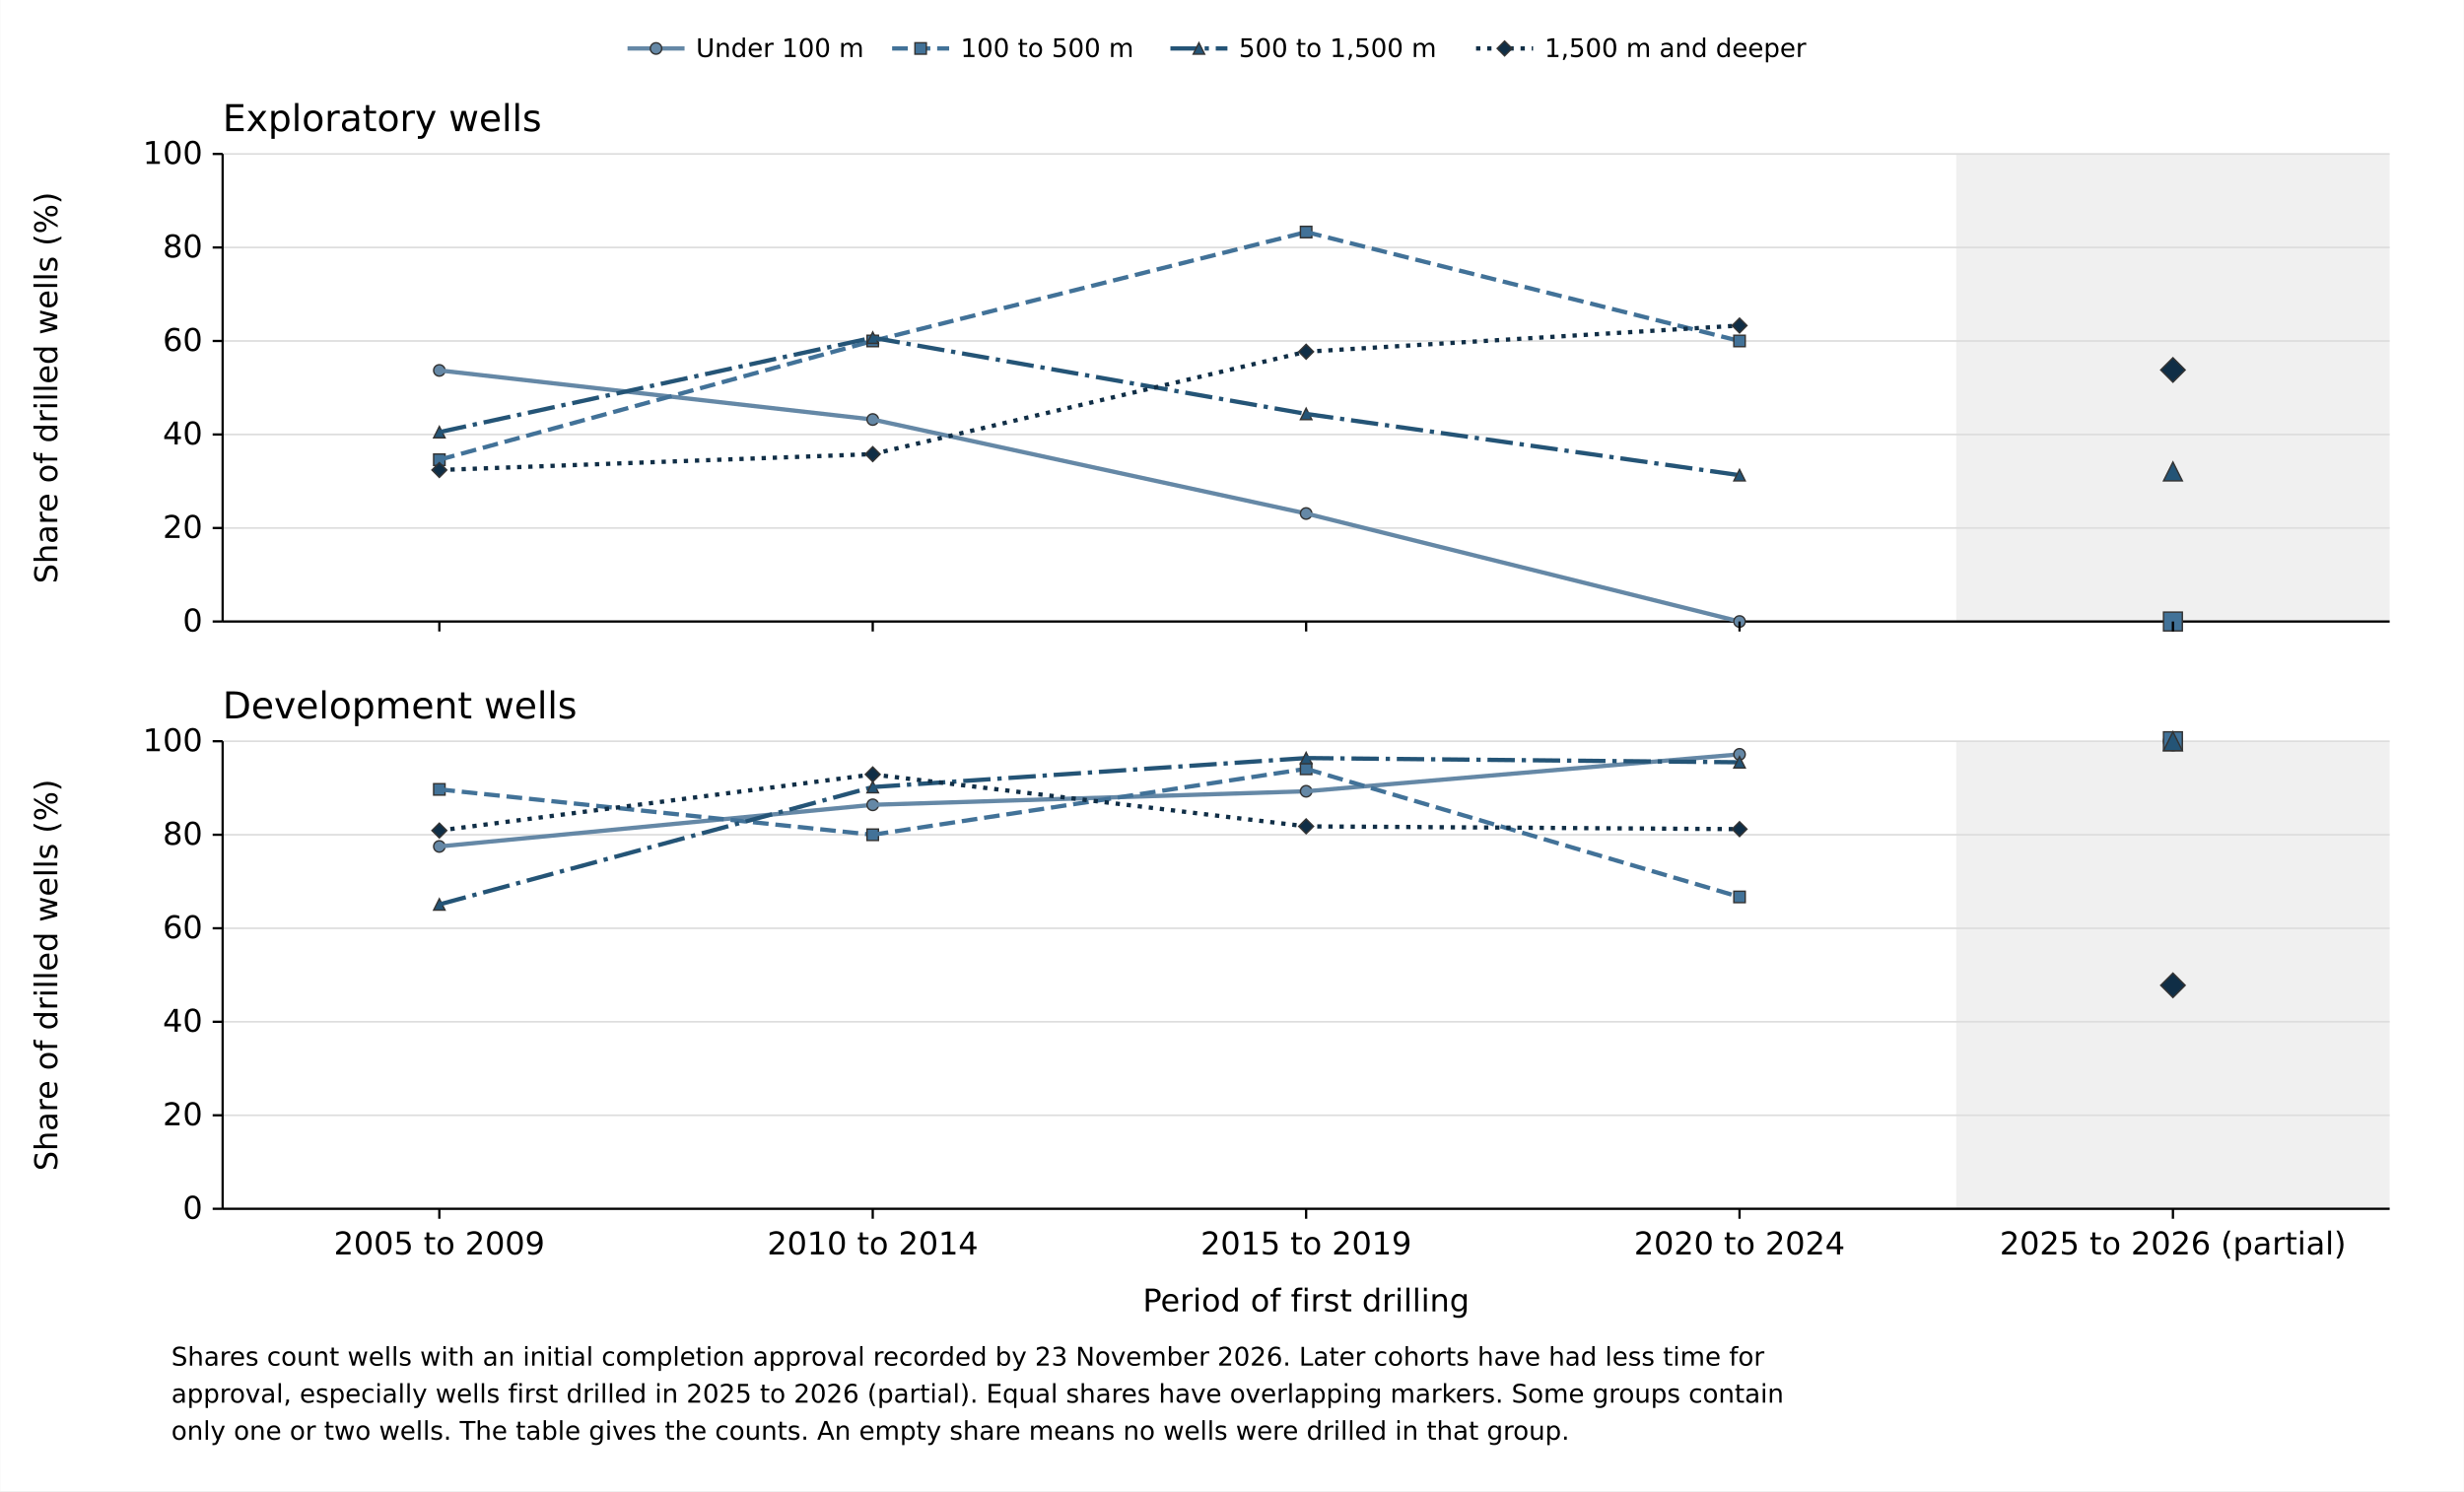
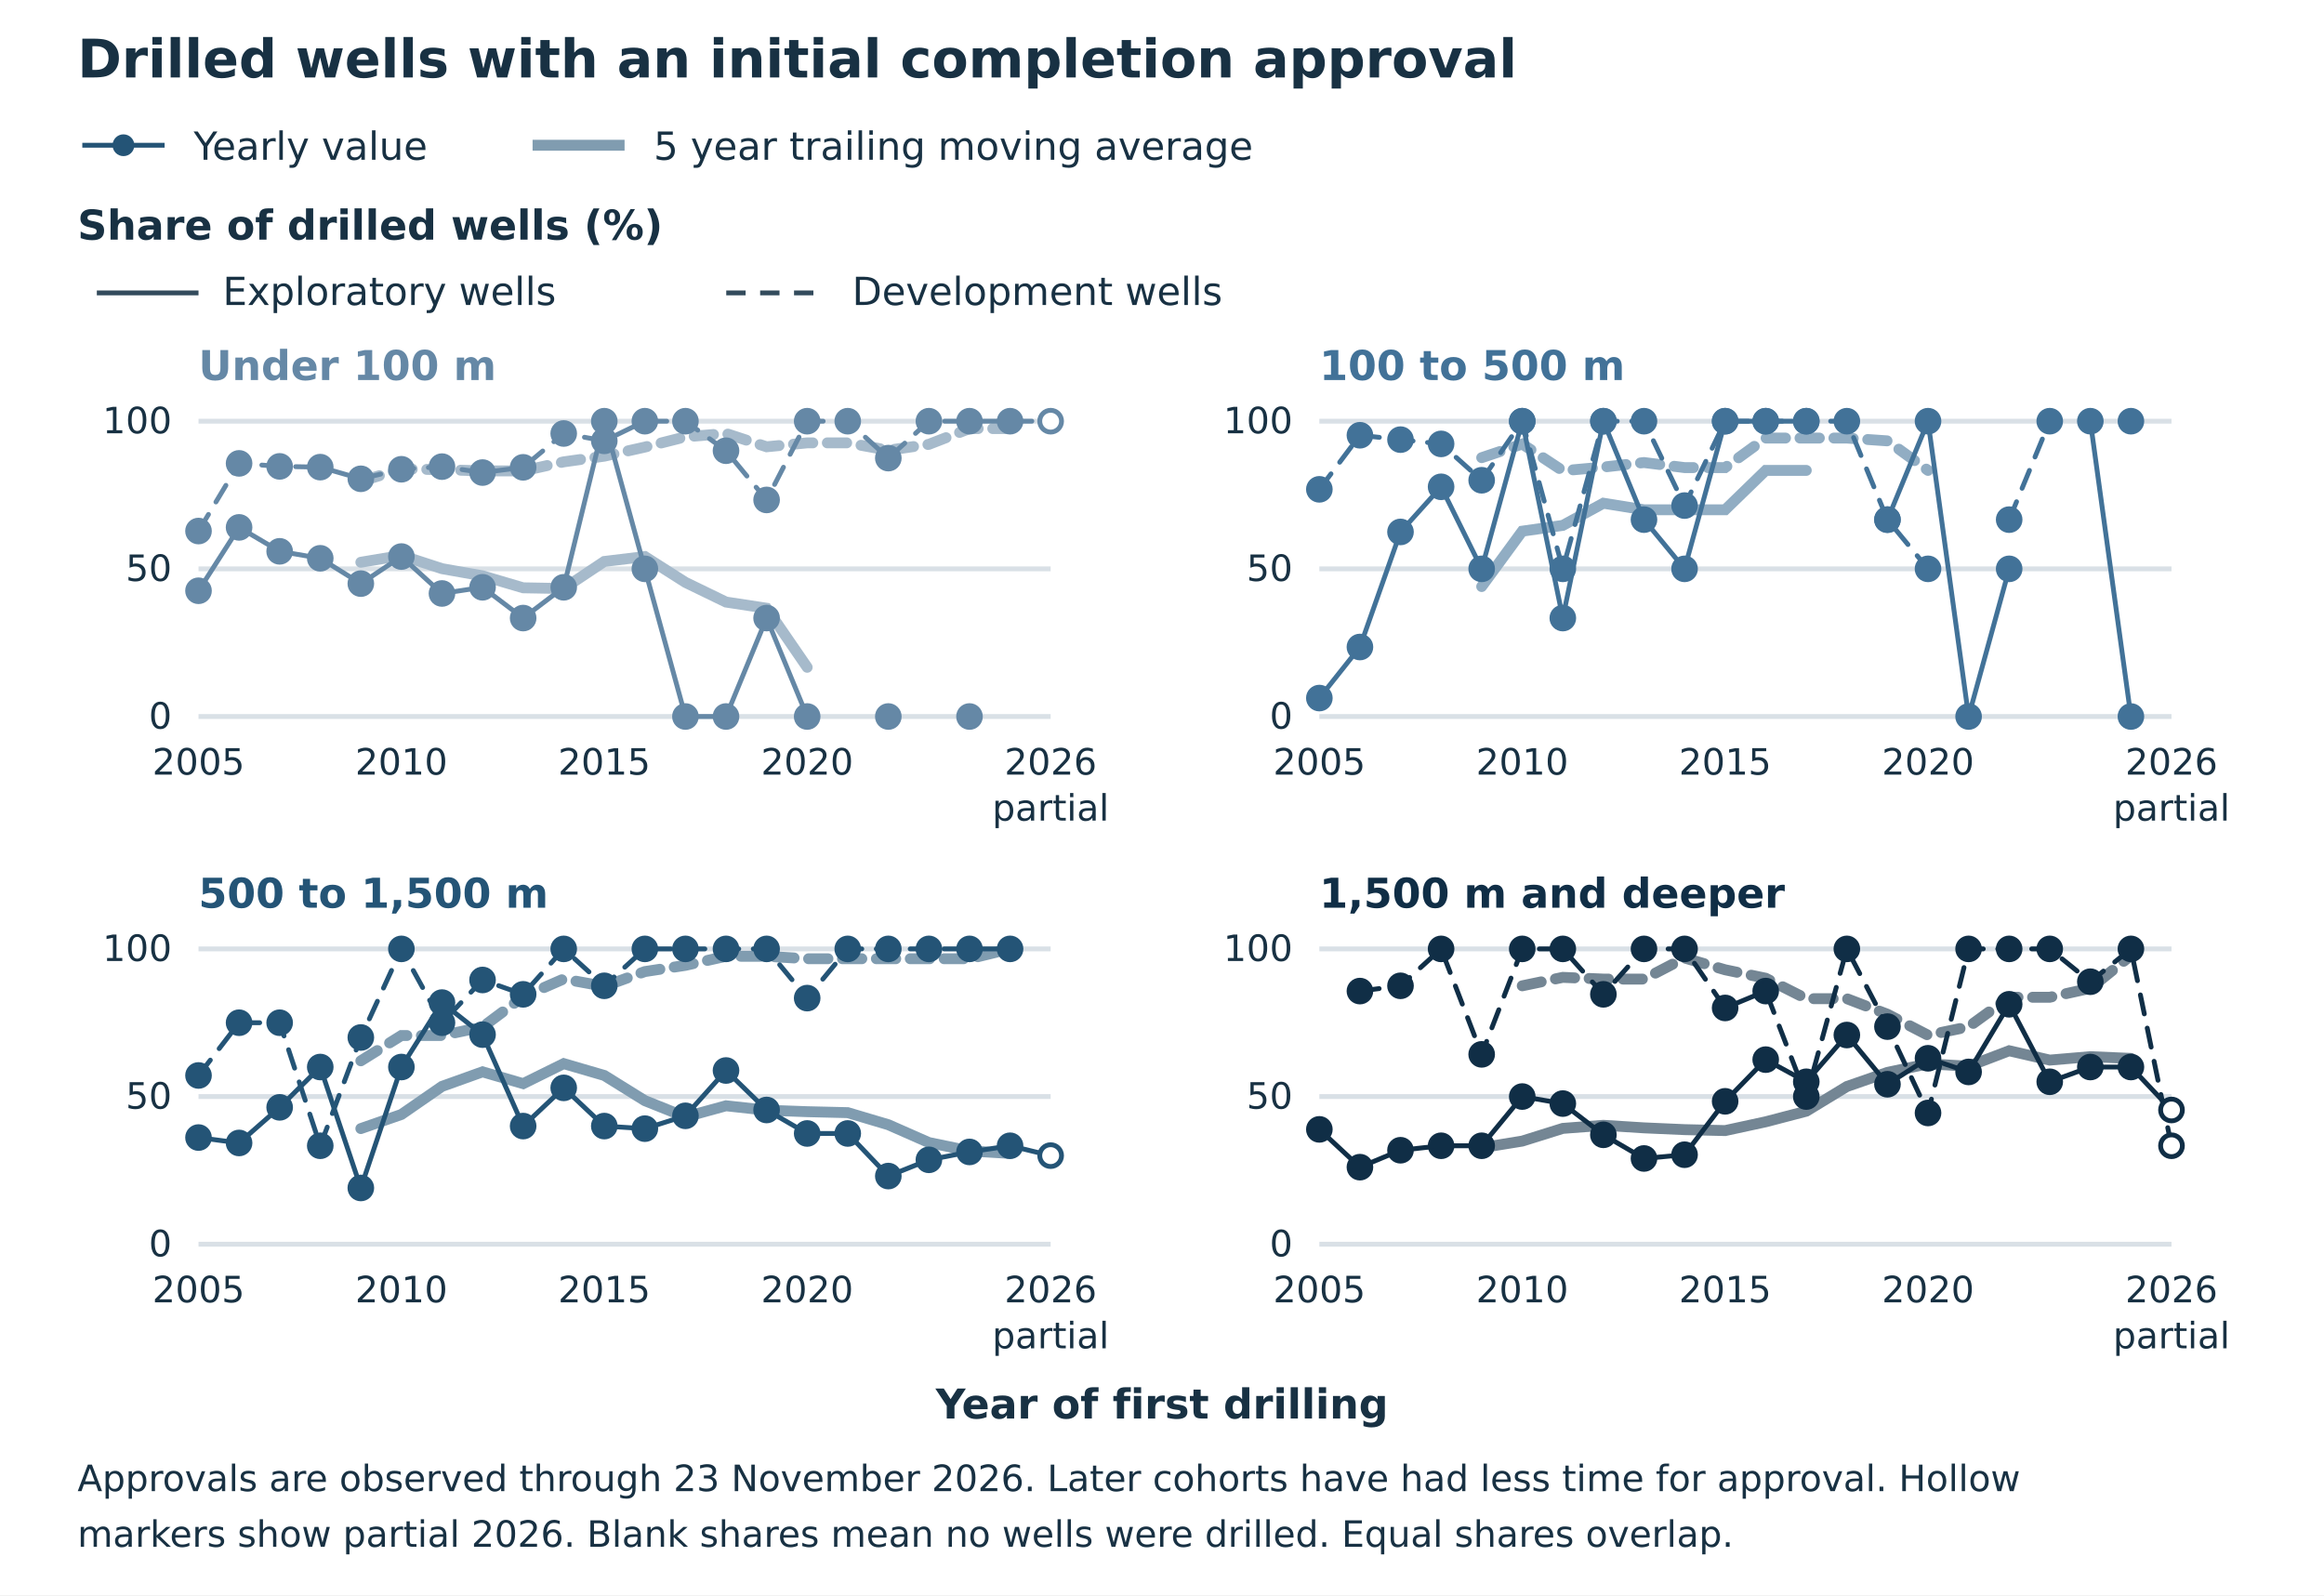
- <svg xmlns="http://www.w3.org/2000/svg" viewBox="0 0 864 523" width="960" height="581" role="img" aria-label="Share of drilled wells (%) by water depth and period (Exploratory wells, Development wells)" font-family="'DejaVu Sans','Segoe UI',Arial,sans-serif">
-   <rect width="864" height="523" fill="white" />
-   <line x1="220.0" y1="17" x2="240.0" y2="17" stroke="#6588a6" stroke-width="1.5" stroke-dasharray="none" />
-   <circle cx="230.0" cy="17" r="2" stroke="#333333" stroke-width="0.5" fill="#6588a6" />
-   <text x="244.0" y="20" font-size="9" text-anchor="start">Under 100 m</text>
-   <line x1="312.8" y1="17" x2="332.8" y2="17" stroke="#427298" stroke-width="1.5" stroke-dasharray="5.5 2.4" />
-   <rect x="320.8" y="15" width="4" height="4" stroke="#333333" stroke-width="0.5" fill="#427298" />
-   <text x="336.8" y="20" font-size="9" text-anchor="start">100 to 500 m</text>
-   <line x1="410.4" y1="17" x2="430.4" y2="17" stroke="#245476" stroke-width="1.5" stroke-dasharray="9.6 2.4 1.5 2.4" />
-   <polygon points="420.40,15.00 422.40,19.00 418.40,19.00" stroke="#333333" stroke-width="0.5" fill="#245476" />
-   <text x="434.4" y="20" font-size="9" text-anchor="start">500 to 1,500 m</text>
-   <line x1="517.6" y1="17" x2="537.6" y2="17" stroke="#102e46" stroke-width="1.5" stroke-dasharray="1.5 2.4" />
-   <polygon points="527.60,14.40 530.20,17.00 527.60,19.60 525.00,17.00" stroke="#333333" stroke-width="0.5" fill="#102e46" />
-   <text x="541.6" y="20" font-size="9" text-anchor="start">1,500 m and deeper</text>
-   <text x="78" y="46" font-size="13" text-anchor="start">Exploratory wells</text>
-   <rect x="686" y="54" width="152" height="164" fill="#f0f0f0" />
-   <line x1="78" y1="218.0" x2="838" y2="218.0" stroke="#dddddd" stroke-width="0.6" stroke-dasharray="none" />
-   <line x1="74.5" y1="218.0" x2="78" y2="218.0" stroke="black" stroke-width="0.8" stroke-dasharray="none" />
-   <text x="71" y="221.5" font-size="11" text-anchor="end">0</text>
-   <line x1="78" y1="185.2" x2="838" y2="185.2" stroke="#dddddd" stroke-width="0.6" stroke-dasharray="none" />
-   <line x1="74.5" y1="185.2" x2="78" y2="185.2" stroke="black" stroke-width="0.8" stroke-dasharray="none" />
-   <text x="71" y="188.7" font-size="11" text-anchor="end">20</text>
-   <line x1="78" y1="152.4" x2="838" y2="152.4" stroke="#dddddd" stroke-width="0.6" stroke-dasharray="none" />
-   <line x1="74.5" y1="152.4" x2="78" y2="152.4" stroke="black" stroke-width="0.8" stroke-dasharray="none" />
-   <text x="71" y="155.9" font-size="11" text-anchor="end">40</text>
-   <line x1="78" y1="119.6" x2="838" y2="119.6" stroke="#dddddd" stroke-width="0.6" stroke-dasharray="none" />
-   <line x1="74.5" y1="119.6" x2="78" y2="119.6" stroke="black" stroke-width="0.8" stroke-dasharray="none" />
-   <text x="71" y="123.1" font-size="11" text-anchor="end">60</text>
-   <line x1="78" y1="86.8" x2="838" y2="86.8" stroke="#dddddd" stroke-width="0.6" stroke-dasharray="none" />
-   <line x1="74.5" y1="86.8" x2="78" y2="86.8" stroke="black" stroke-width="0.8" stroke-dasharray="none" />
-   <text x="71" y="90.3" font-size="11" text-anchor="end">80</text>
-   <line x1="78" y1="54.0" x2="838" y2="54.0" stroke="#dddddd" stroke-width="0.6" stroke-dasharray="none" />
-   <line x1="74.5" y1="54.0" x2="78" y2="54.0" stroke="black" stroke-width="0.8" stroke-dasharray="none" />
-   <text x="71" y="57.5" font-size="11" text-anchor="end">100</text>
-   <line x1="78" y1="54" x2="78" y2="218" stroke="black" stroke-width="0.8" stroke-dasharray="none" />
-   <line x1="78" y1="218" x2="838" y2="218" stroke="black" stroke-width="0.8" stroke-dasharray="none" />
-   <text x="20" y="136.0" font-size="11" text-anchor="middle" transform="rotate(-90 20 136.0)">Share of drilled wells (%)</text>
-   <circle cx="154.0" cy="129.93" r="2" stroke="#333333" stroke-width="0.5" fill="#6588a6" />
-   <line x1="154.0" y1="129.93" x2="306.0" y2="147.15" stroke="#6588a6" stroke-width="1.5" stroke-dasharray="none" />
-   <circle cx="306.0" cy="147.15" r="2" stroke="#333333" stroke-width="0.5" fill="#6588a6" />
-   <line x1="306.0" y1="147.15" x2="458.0" y2="180.12" stroke="#6588a6" stroke-width="1.5" stroke-dasharray="none" />
-   <circle cx="458.0" cy="180.12" r="2" stroke="#333333" stroke-width="0.5" fill="#6588a6" />
-   <line x1="458.0" y1="180.12" x2="610.0" y2="218.0" stroke="#6588a6" stroke-width="1.5" stroke-dasharray="none" />
-   <circle cx="610.0" cy="218.0" r="2" stroke="#333333" stroke-width="0.5" fill="#6588a6" />
-   <rect x="152.0" y="159.26" width="4" height="4" stroke="#333333" stroke-width="0.5" fill="#427298" />
-   <line x1="154.0" y1="161.26" x2="306.0" y2="119.6" stroke="#427298" stroke-width="1.5" stroke-dasharray="5.5 2.4" />
-   <rect x="304.0" y="117.6" width="4" height="4" stroke="#333333" stroke-width="0.5" fill="#427298" />
-   <line x1="306.0" y1="119.6" x2="458.0" y2="81.39" stroke="#427298" stroke-width="1.5" stroke-dasharray="5.5 2.4" />
-   <rect x="456.0" y="79.39" width="4" height="4" stroke="#333333" stroke-width="0.5" fill="#427298" />
-   <line x1="458.0" y1="81.39" x2="610.0" y2="119.6" stroke="#427298" stroke-width="1.5" stroke-dasharray="5.5 2.4" />
-   <rect x="608.0" y="117.6" width="4" height="4" stroke="#333333" stroke-width="0.5" fill="#427298" />
-   <rect x="758.7" y="214.7" width="6.6" height="6.6" stroke="#333333" stroke-width="0.5" fill="#427298" />
-   <polygon points="154.00,149.58 156.00,153.58 152.00,153.58" stroke="#333333" stroke-width="0.5" fill="#245476" />
-   <line x1="154.0" y1="151.58" x2="306.0" y2="118.45" stroke="#245476" stroke-width="1.5" stroke-dasharray="9.6 2.4 1.5 2.4" />
-   <polygon points="306.00,116.45 308.00,120.45 304.00,120.45" stroke="#333333" stroke-width="0.5" fill="#245476" />
-   <line x1="306.0" y1="118.45" x2="458.0" y2="145.18" stroke="#245476" stroke-width="1.5" stroke-dasharray="9.6 2.4 1.5 2.4" />
-   <polygon points="458.00,143.18 460.00,147.18 456.00,147.18" stroke="#333333" stroke-width="0.5" fill="#245476" />
-   <line x1="458.0" y1="145.18" x2="610.0" y2="166.67" stroke="#245476" stroke-width="1.5" stroke-dasharray="9.6 2.4 1.5 2.4" />
-   <polygon points="610.00,164.67 612.00,168.67 608.00,168.67" stroke="#333333" stroke-width="0.5" fill="#245476" />
-   <polygon points="762.00,162.06 765.30,168.66 758.70,168.66" stroke="#333333" stroke-width="0.5" fill="#245476" />
-   <polygon points="154.00,162.26 156.60,164.86 154.00,167.46 151.40,164.86" stroke="#333333" stroke-width="0.5" fill="#102e46" />
-   <line x1="154.0" y1="164.86" x2="306.0" y2="159.29" stroke="#102e46" stroke-width="1.5" stroke-dasharray="1.5 2.4" />
-   <polygon points="306.00,156.69 308.60,159.29 306.00,161.89 303.40,159.29" stroke="#333333" stroke-width="0.5" fill="#102e46" />
-   <line x1="306.0" y1="159.29" x2="458.0" y2="123.37" stroke="#102e46" stroke-width="1.5" stroke-dasharray="1.5 2.4" />
-   <polygon points="458.00,120.77 460.60,123.37 458.00,125.97 455.40,123.37" stroke="#333333" stroke-width="0.5" fill="#102e46" />
-   <line x1="458.0" y1="123.37" x2="610.0" y2="114.19" stroke="#102e46" stroke-width="1.5" stroke-dasharray="1.5 2.4" />
-   <polygon points="610.00,111.59 612.60,114.19 610.00,116.79 607.40,114.19" stroke="#333333" stroke-width="0.5" fill="#102e46" />
-   <polygon points="762.00,125.48 766.29,129.77 762.00,134.06 757.71,129.77" stroke="#333333" stroke-width="0.5" fill="#102e46" />
-   <line x1="154.0" y1="218" x2="154.0" y2="221.5" stroke="black" stroke-width="0.8" stroke-dasharray="none" />
-   <line x1="306.0" y1="218" x2="306.0" y2="221.5" stroke="black" stroke-width="0.8" stroke-dasharray="none" />
-   <line x1="458.0" y1="218" x2="458.0" y2="221.5" stroke="black" stroke-width="0.8" stroke-dasharray="none" />
-   <line x1="610.0" y1="218" x2="610.0" y2="221.5" stroke="black" stroke-width="0.8" stroke-dasharray="none" />
-   <line x1="762.0" y1="218" x2="762.0" y2="221.5" stroke="black" stroke-width="0.8" stroke-dasharray="none" />
-   <text x="78" y="252" font-size="13" text-anchor="start">Development wells</text>
-   <rect x="686" y="260" width="152" height="164" fill="#f0f0f0" />
-   <line x1="78" y1="424.0" x2="838" y2="424.0" stroke="#dddddd" stroke-width="0.6" stroke-dasharray="none" />
-   <line x1="74.5" y1="424.0" x2="78" y2="424.0" stroke="black" stroke-width="0.8" stroke-dasharray="none" />
-   <text x="71" y="427.5" font-size="11" text-anchor="end">0</text>
-   <line x1="78" y1="391.2" x2="838" y2="391.2" stroke="#dddddd" stroke-width="0.6" stroke-dasharray="none" />
-   <line x1="74.5" y1="391.2" x2="78" y2="391.2" stroke="black" stroke-width="0.8" stroke-dasharray="none" />
-   <text x="71" y="394.7" font-size="11" text-anchor="end">20</text>
-   <line x1="78" y1="358.4" x2="838" y2="358.4" stroke="#dddddd" stroke-width="0.6" stroke-dasharray="none" />
-   <line x1="74.5" y1="358.4" x2="78" y2="358.4" stroke="black" stroke-width="0.8" stroke-dasharray="none" />
-   <text x="71" y="361.9" font-size="11" text-anchor="end">40</text>
-   <line x1="78" y1="325.6" x2="838" y2="325.6" stroke="#dddddd" stroke-width="0.6" stroke-dasharray="none" />
-   <line x1="74.5" y1="325.6" x2="78" y2="325.6" stroke="black" stroke-width="0.8" stroke-dasharray="none" />
-   <text x="71" y="329.1" font-size="11" text-anchor="end">60</text>
-   <line x1="78" y1="292.8" x2="838" y2="292.8" stroke="#dddddd" stroke-width="0.6" stroke-dasharray="none" />
-   <line x1="74.5" y1="292.8" x2="78" y2="292.8" stroke="black" stroke-width="0.8" stroke-dasharray="none" />
-   <text x="71" y="296.3" font-size="11" text-anchor="end">80</text>
-   <line x1="78" y1="260.0" x2="838" y2="260.0" stroke="#dddddd" stroke-width="0.6" stroke-dasharray="none" />
-   <line x1="74.5" y1="260.0" x2="78" y2="260.0" stroke="black" stroke-width="0.8" stroke-dasharray="none" />
-   <text x="71" y="263.5" font-size="11" text-anchor="end">100</text>
-   <line x1="78" y1="260" x2="78" y2="424" stroke="black" stroke-width="0.8" stroke-dasharray="none" />
-   <line x1="78" y1="424" x2="838" y2="424" stroke="black" stroke-width="0.8" stroke-dasharray="none" />
-   <text x="20" y="342.0" font-size="11" text-anchor="middle" transform="rotate(-90 20 342.0)">Share of drilled wells (%)</text>
-   <circle cx="154.0" cy="296.9" r="2" stroke="#333333" stroke-width="0.5" fill="#6588a6" />
-   <line x1="154.0" y1="296.9" x2="306.0" y2="282.3" stroke="#6588a6" stroke-width="1.5" stroke-dasharray="none" />
-   <circle cx="306.0" cy="282.3" r="2" stroke="#333333" stroke-width="0.5" fill="#6588a6" />
-   <line x1="306.0" y1="282.3" x2="458.0" y2="277.55" stroke="#6588a6" stroke-width="1.5" stroke-dasharray="none" />
-   <circle cx="458.0" cy="277.55" r="2" stroke="#333333" stroke-width="0.5" fill="#6588a6" />
-   <line x1="458.0" y1="277.55" x2="610.0" y2="264.59" stroke="#6588a6" stroke-width="1.5" stroke-dasharray="none" />
-   <circle cx="610.0" cy="264.59" r="2" stroke="#333333" stroke-width="0.5" fill="#6588a6" />
-   <circle cx="762.0" cy="260.0" r="3.3" stroke="#333333" stroke-width="0.5" fill="#6588a6" />
-   <rect x="152.0" y="274.89" width="4" height="4" stroke="#333333" stroke-width="0.5" fill="#427298" />
-   <line x1="154.0" y1="276.89" x2="306.0" y2="292.8" stroke="#427298" stroke-width="1.5" stroke-dasharray="5.5 2.4" />
-   <rect x="304.0" y="290.8" width="4" height="4" stroke="#333333" stroke-width="0.5" fill="#427298" />
-   <line x1="306.0" y1="292.8" x2="458.0" y2="269.68" stroke="#427298" stroke-width="1.5" stroke-dasharray="5.5 2.4" />
-   <rect x="456.0" y="267.68" width="4" height="4" stroke="#333333" stroke-width="0.5" fill="#427298" />
-   <line x1="458.0" y1="269.68" x2="610.0" y2="314.61" stroke="#427298" stroke-width="1.5" stroke-dasharray="5.5 2.4" />
-   <rect x="608.0" y="312.61" width="4" height="4" stroke="#333333" stroke-width="0.5" fill="#427298" />
-   <rect x="758.7" y="256.7" width="6.6" height="6.6" stroke="#333333" stroke-width="0.5" fill="#427298" />
-   <polygon points="154.00,315.24 156.00,319.24 152.00,319.24" stroke="#333333" stroke-width="0.5" fill="#245476" />
-   <line x1="154.0" y1="317.24" x2="306.0" y2="276.07" stroke="#245476" stroke-width="1.5" stroke-dasharray="9.6 2.4 1.5 2.4" />
-   <polygon points="306.00,274.07 308.00,278.07 304.00,278.07" stroke="#333333" stroke-width="0.5" fill="#245476" />
-   <line x1="306.0" y1="276.07" x2="458.0" y2="265.9" stroke="#245476" stroke-width="1.5" stroke-dasharray="9.6 2.4 1.5 2.4" />
-   <polygon points="458.00,263.90 460.00,267.90 456.00,267.90" stroke="#333333" stroke-width="0.5" fill="#245476" />
-   <line x1="458.0" y1="265.9" x2="610.0" y2="267.38" stroke="#245476" stroke-width="1.5" stroke-dasharray="9.6 2.4 1.5 2.4" />
-   <polygon points="610.00,265.38 612.00,269.38 608.00,269.38" stroke="#333333" stroke-width="0.5" fill="#245476" />
-   <polygon points="762.00,256.70 765.30,263.30 758.70,263.30" stroke="#333333" stroke-width="0.5" fill="#245476" />
-   <polygon points="154.00,288.72 156.60,291.32 154.00,293.92 151.40,291.32" stroke="#333333" stroke-width="0.5" fill="#102e46" />
-   <line x1="154.0" y1="291.32" x2="306.0" y2="271.64" stroke="#102e46" stroke-width="1.5" stroke-dasharray="1.5 2.4" />
-   <polygon points="306.00,269.04 308.60,271.64 306.00,274.24 303.40,271.64" stroke="#333333" stroke-width="0.5" fill="#102e46" />
-   <line x1="306.0" y1="271.64" x2="458.0" y2="289.85" stroke="#102e46" stroke-width="1.5" stroke-dasharray="1.5 2.4" />
-   <polygon points="458.00,287.25 460.60,289.85 458.00,292.45 455.40,289.85" stroke="#333333" stroke-width="0.5" fill="#102e46" />
-   <line x1="458.0" y1="289.85" x2="610.0" y2="290.83" stroke="#102e46" stroke-width="1.5" stroke-dasharray="1.5 2.4" />
-   <polygon points="610.00,288.23 612.60,290.83 610.00,293.43 607.40,290.83" stroke="#333333" stroke-width="0.5" fill="#102e46" />
-   <polygon points="762.00,341.32 766.29,345.61 762.00,349.90 757.71,345.61" stroke="#333333" stroke-width="0.5" fill="#102e46" />
-   <line x1="154.0" y1="424" x2="154.0" y2="427.5" stroke="black" stroke-width="0.8" stroke-dasharray="none" />
-   <text x="154.0" y="440" font-size="11" text-anchor="middle">2005 to 2009</text>
-   <line x1="306.0" y1="424" x2="306.0" y2="427.5" stroke="black" stroke-width="0.8" stroke-dasharray="none" />
-   <text x="306.0" y="440" font-size="11" text-anchor="middle">2010 to 2014</text>
-   <line x1="458.0" y1="424" x2="458.0" y2="427.5" stroke="black" stroke-width="0.8" stroke-dasharray="none" />
-   <text x="458.0" y="440" font-size="11" text-anchor="middle">2015 to 2019</text>
-   <line x1="610.0" y1="424" x2="610.0" y2="427.5" stroke="black" stroke-width="0.8" stroke-dasharray="none" />
-   <text x="610.0" y="440" font-size="11" text-anchor="middle">2020 to 2024</text>
-   <line x1="762.0" y1="424" x2="762.0" y2="427.5" stroke="black" stroke-width="0.8" stroke-dasharray="none" />
-   <text x="762.0" y="440" font-size="11" text-anchor="middle">2025 to 2026 (partial)</text>
-   <text x="458.0" y="460" font-size="11" text-anchor="middle">Period of first drilling</text>
-   <text x="60" y="479" font-size="9" text-anchor="start">Shares count wells with an initial completion approval recorded by 23 November 2026. Later cohorts have had less time for</text>
-   <text x="60" y="492" font-size="9" text-anchor="start">approval, especially wells first drilled in 2025 to 2026 (partial). Equal shares have overlapping markers. Some groups contain</text>
-   <text x="60" y="505" font-size="9" text-anchor="start">only one or two wells. The table gives the counts. An empty share means no wells were drilled in that group.</text>
+ <svg xmlns="http://www.w3.org/2000/svg" role="img" aria-label="Drilled wells with an initial completion approval" font-family="'DejaVu Sans','Segoe UI',Arial,sans-serif" fill="#183143" width="960" height="659" viewBox="0 0 960 659">
+   <rect width="100%" height="100%" fill="white" />
+   <text x="32" y="32" font-size="22" font-weight="bold">Drilled wells with an initial completion approval</text>
+   <line x1="34" y1="60" x2="68" y2="60" stroke="#245476" stroke-width="2" />
+   <circle cx="51" cy="60" r="4.5" fill="#245476" />
+   <text x="80" y="66" font-size="16">Yearly value</text>
+   <line x1="220" y1="60" x2="258" y2="60" stroke="#809cb0" stroke-width="4.5" />
+   <text x="270" y="66" font-size="16">5 year trailing moving average</text>
+   <text x="32" y="99" font-size="17" font-weight="bold">Share of drilled wells (%)</text>
+   <line x1="40" y1="121" x2="82" y2="121" stroke="#334b5c" stroke-width="2" />
+   <text x="92" y="126" font-size="16">Exploratory wells</text>
+   <line x1="300" y1="121" x2="342" y2="121" stroke="#334b5c" stroke-width="2" stroke-dasharray="8 6" />
+   <text x="352" y="126" font-size="16">Development wells</text>
+   <g class="panel">
+     <text x="82" y="157" font-size="17" font-weight="bold" fill="#6588a6">Under 100 m</text>
+     <line x1="82" y1="296.0" x2="434" y2="296.0" stroke="#d9e0e6" stroke-width="2" />
+     <text x="71" y="301.0" font-size="15" text-anchor="end">0</text>
+     <line x1="82" y1="235.0" x2="434" y2="235.0" stroke="#d9e0e6" stroke-width="2" />
+     <text x="71" y="240.0" font-size="15" text-anchor="end">50</text>
+     <line x1="82" y1="174.0" x2="434" y2="174.0" stroke="#d9e0e6" stroke-width="2" />
+     <text x="71" y="179.0" font-size="15" text-anchor="end">100</text>
+     <text x="82.0" y="320" font-size="15" text-anchor="middle">2005</text>
+     <text x="165.81" y="320" font-size="15" text-anchor="middle">2010</text>
+     <text x="249.619" y="320" font-size="15" text-anchor="middle">2015</text>
+     <text x="333.429" y="320" font-size="15" text-anchor="middle">2020</text>
+     <text x="434.0" y="320" font-size="15" text-anchor="middle">2026</text>
+     <text x="434.0" y="339" font-size="15" text-anchor="middle">partial</text>
+     <path d="M149.05,232.28 l0,0 L165.81,229.46 L182.57,234.92 L199.33,237.89 L216.10,242.83 L232.86,243.13 L249.62,231.95 L266.38,229.92 L283.14,240.59 L299.90,248.72 L316.67,251.27 L333.43,275.67" fill="none" stroke="#a6bacb" stroke-width="4.5" stroke-linecap="round" class="average" />
+     <path d="M149.05,198.85 l0,0 L165.81,193.75 L182.57,194.02 L199.33,194.53 L216.10,194.54 L232.86,190.80 L249.62,188.45 L266.38,184.70 L283.14,180.46 L299.90,179.08 L316.67,184.57 L333.43,182.95 L350.19,182.95 L366.95,186.00 L383.71,183.56 L400.48,177.05 L417.24,177.05" fill="none" stroke="#a6bacb" stroke-width="4.5" stroke-linecap="round" class="average" stroke-dasharray="8 6" />
+     <path d="M82.00,244.05 l0,0 L98.76,217.87 L115.52,227.76 L132.29,230.64 L149.05,241.10 L165.81,229.92 L182.57,245.17 L199.33,242.62 L216.10,255.33 L232.86,242.62 L249.62,174.00 L266.38,235.00 L283.14,296.00 L299.90,296.00 L316.67,255.33 L333.43,296.00 M366.95,296.00 l0,0 M400.48,296.00 l0,0" fill="none" stroke="#6588a6" stroke-width="2" stroke-linecap="round" class="yearly" />
+     <path d="M82.00,219.38 l0,0 L98.76,191.43 L115.52,192.67 L132.29,192.98 L149.05,197.80 L165.81,193.86 L182.57,192.77 L199.33,195.22 L216.10,193.06 L232.86,179.08 L249.62,182.13 L266.38,174.00 L283.14,174.00 L299.90,186.20 L316.67,206.53 L333.43,174.00 L350.19,174.00 L366.95,189.25 L383.71,174.00 L400.48,174.00 L417.24,174.00 L434.00,174.00" fill="none" stroke="#6588a6" stroke-width="2" stroke-linecap="round" class="yearly" stroke-dasharray="8 6" />
+     <circle cx="82.00" cy="244.05" r="4.5" stroke="#6588a6" stroke-width="2" fill="#6588a6" />
+     <circle cx="98.76" cy="217.87" r="4.5" stroke="#6588a6" stroke-width="2" fill="#6588a6" />
+     <circle cx="115.52" cy="227.76" r="4.5" stroke="#6588a6" stroke-width="2" fill="#6588a6" />
+     <circle cx="132.29" cy="230.64" r="4.5" stroke="#6588a6" stroke-width="2" fill="#6588a6" />
+     <circle cx="149.05" cy="241.10" r="4.5" stroke="#6588a6" stroke-width="2" fill="#6588a6" />
+     <circle cx="165.81" cy="229.92" r="4.5" stroke="#6588a6" stroke-width="2" fill="#6588a6" />
+     <circle cx="182.57" cy="245.17" r="4.5" stroke="#6588a6" stroke-width="2" fill="#6588a6" />
+     <circle cx="199.33" cy="242.62" r="4.5" stroke="#6588a6" stroke-width="2" fill="#6588a6" />
+     <circle cx="216.10" cy="255.33" r="4.5" stroke="#6588a6" stroke-width="2" fill="#6588a6" />
+     <circle cx="232.86" cy="242.62" r="4.5" stroke="#6588a6" stroke-width="2" fill="#6588a6" />
+     <circle cx="249.62" cy="174.00" r="4.5" stroke="#6588a6" stroke-width="2" fill="#6588a6" />
+     <circle cx="266.38" cy="235.00" r="4.5" stroke="#6588a6" stroke-width="2" fill="#6588a6" />
+     <circle cx="283.14" cy="296.00" r="4.5" stroke="#6588a6" stroke-width="2" fill="#6588a6" />
+     <circle cx="299.90" cy="296.00" r="4.5" stroke="#6588a6" stroke-width="2" fill="#6588a6" />
+     <circle cx="316.67" cy="255.33" r="4.5" stroke="#6588a6" stroke-width="2" fill="#6588a6" />
+     <circle cx="333.43" cy="296.00" r="4.5" stroke="#6588a6" stroke-width="2" fill="#6588a6" />
+     <circle cx="366.95" cy="296.00" r="4.5" stroke="#6588a6" stroke-width="2" fill="#6588a6" />
+     <circle cx="400.48" cy="296.00" r="4.5" stroke="#6588a6" stroke-width="2" fill="#6588a6" />
+     <circle cx="82.00" cy="219.38" r="4.5" stroke="#6588a6" stroke-width="2" fill="#6588a6" />
+     <circle cx="98.76" cy="191.43" r="4.5" stroke="#6588a6" stroke-width="2" fill="#6588a6" />
+     <circle cx="115.52" cy="192.67" r="4.5" stroke="#6588a6" stroke-width="2" fill="#6588a6" />
+     <circle cx="132.29" cy="192.98" r="4.5" stroke="#6588a6" stroke-width="2" fill="#6588a6" />
+     <circle cx="149.05" cy="197.80" r="4.5" stroke="#6588a6" stroke-width="2" fill="#6588a6" />
+     <circle cx="165.81" cy="193.86" r="4.5" stroke="#6588a6" stroke-width="2" fill="#6588a6" />
+     <circle cx="182.57" cy="192.77" r="4.5" stroke="#6588a6" stroke-width="2" fill="#6588a6" />
+     <circle cx="199.33" cy="195.22" r="4.5" stroke="#6588a6" stroke-width="2" fill="#6588a6" />
+     <circle cx="216.10" cy="193.06" r="4.5" stroke="#6588a6" stroke-width="2" fill="#6588a6" />
+     <circle cx="232.86" cy="179.08" r="4.5" stroke="#6588a6" stroke-width="2" fill="#6588a6" />
+     <circle cx="249.62" cy="182.13" r="4.5" stroke="#6588a6" stroke-width="2" fill="#6588a6" />
+     <circle cx="266.38" cy="174.00" r="4.5" stroke="#6588a6" stroke-width="2" fill="#6588a6" />
+     <circle cx="283.14" cy="174.00" r="4.5" stroke="#6588a6" stroke-width="2" fill="#6588a6" />
+     <circle cx="299.90" cy="186.20" r="4.5" stroke="#6588a6" stroke-width="2" fill="#6588a6" />
+     <circle cx="316.67" cy="206.53" r="4.5" stroke="#6588a6" stroke-width="2" fill="#6588a6" />
+     <circle cx="333.43" cy="174.00" r="4.5" stroke="#6588a6" stroke-width="2" fill="#6588a6" />
+     <circle cx="350.19" cy="174.00" r="4.5" stroke="#6588a6" stroke-width="2" fill="#6588a6" />
+     <circle cx="366.95" cy="189.25" r="4.5" stroke="#6588a6" stroke-width="2" fill="#6588a6" />
+     <circle cx="383.71" cy="174.00" r="4.5" stroke="#6588a6" stroke-width="2" fill="#6588a6" />
+     <circle cx="400.48" cy="174.00" r="4.5" stroke="#6588a6" stroke-width="2" fill="#6588a6" />
+     <circle cx="417.24" cy="174.00" r="4.5" stroke="#6588a6" stroke-width="2" fill="#6588a6" />
+     <circle cx="434.00" cy="174.00" r="4.5" stroke="#6588a6" stroke-width="2" fill="white" />
+   </g>
+   <g class="panel">
+     <text x="545" y="157" font-size="17" font-weight="bold" fill="#427298">100 to 500 m</text>
+     <line x1="545" y1="296.0" x2="897" y2="296.0" stroke="#d9e0e6" stroke-width="2" />
+     <text x="534" y="301.0" font-size="15" text-anchor="end">0</text>
+     <line x1="545" y1="235.0" x2="897" y2="235.0" stroke="#d9e0e6" stroke-width="2" />
+     <text x="534" y="240.0" font-size="15" text-anchor="end">50</text>
+     <line x1="545" y1="174.0" x2="897" y2="174.0" stroke="#d9e0e6" stroke-width="2" />
+     <text x="534" y="179.0" font-size="15" text-anchor="end">100</text>
+     <text x="545.0" y="320" font-size="15" text-anchor="middle">2005</text>
+     <text x="628.81" y="320" font-size="15" text-anchor="middle">2010</text>
+     <text x="712.619" y="320" font-size="15" text-anchor="middle">2015</text>
+     <text x="796.429" y="320" font-size="15" text-anchor="middle">2020</text>
+     <text x="897.0" y="320" font-size="15" text-anchor="middle">2026</text>
+     <text x="897.0" y="339" font-size="15" text-anchor="middle">partial</text>
+     <path d="M612.05,242.31 l0,0 L628.81,219.43 L645.57,217.04 L662.33,207.89 L679.10,210.60 L695.86,210.60 L712.62,210.60 L729.38,194.33 L746.14,194.33" fill="none" stroke="#91adc3" stroke-width="4.5" stroke-linecap="round" class="average" />
+     <path d="M612.05,189.07 l0,0 L628.81,183.44 L645.57,194.48 L662.33,192.96 L679.10,191.08 L695.86,193.17 L712.62,193.17 L729.38,180.97 L746.14,180.97 L762.90,180.97 L779.67,182.13 L796.43,194.33" fill="none" stroke="#91adc3" stroke-width="4.5" stroke-linecap="round" class="average" stroke-dasharray="8 6" />
+     <path d="M545.00,288.38 l0,0 L561.76,267.29 L578.52,219.75 L595.29,201.11 L612.05,235.00 L628.81,174.00 L645.57,255.33 L662.33,174.00 L679.10,214.67 L695.86,235.00 L712.62,174.00 L729.38,174.00 L746.14,174.00 M779.67,214.67 l0,0 L796.43,174.00 L813.19,296.00 L829.95,235.00 M863.48,174.00 l0,0 L880.24,296.00" fill="none" stroke="#427298" stroke-width="2" stroke-linecap="round" class="yearly" />
+     <path d="M545.00,202.15 l0,0 L561.76,179.81 L578.52,181.62 L595.29,183.38 L612.05,198.40 L628.81,174.00 L645.57,235.00 L662.33,174.00 L679.10,174.00 L695.86,208.86 L712.62,174.00 L729.38,174.00 L746.14,174.00 L762.90,174.00 L779.67,214.67 L796.43,235.00 M829.95,214.67 l0,0 L846.71,174.00 M880.24,174.00 l0,0" fill="none" stroke="#427298" stroke-width="2" stroke-linecap="round" class="yearly" stroke-dasharray="8 6" />
+     <circle cx="545.00" cy="288.38" r="4.5" stroke="#427298" stroke-width="2" fill="#427298" />
+     <circle cx="561.76" cy="267.29" r="4.5" stroke="#427298" stroke-width="2" fill="#427298" />
+     <circle cx="578.52" cy="219.75" r="4.5" stroke="#427298" stroke-width="2" fill="#427298" />
+     <circle cx="595.29" cy="201.11" r="4.5" stroke="#427298" stroke-width="2" fill="#427298" />
+     <circle cx="612.05" cy="235.00" r="4.5" stroke="#427298" stroke-width="2" fill="#427298" />
+     <circle cx="628.81" cy="174.00" r="4.5" stroke="#427298" stroke-width="2" fill="#427298" />
+     <circle cx="645.57" cy="255.33" r="4.5" stroke="#427298" stroke-width="2" fill="#427298" />
+     <circle cx="662.33" cy="174.00" r="4.5" stroke="#427298" stroke-width="2" fill="#427298" />
+     <circle cx="679.10" cy="214.67" r="4.5" stroke="#427298" stroke-width="2" fill="#427298" />
+     <circle cx="695.86" cy="235.00" r="4.5" stroke="#427298" stroke-width="2" fill="#427298" />
+     <circle cx="712.62" cy="174.00" r="4.5" stroke="#427298" stroke-width="2" fill="#427298" />
+     <circle cx="729.38" cy="174.00" r="4.5" stroke="#427298" stroke-width="2" fill="#427298" />
+     <circle cx="746.14" cy="174.00" r="4.5" stroke="#427298" stroke-width="2" fill="#427298" />
+     <circle cx="779.67" cy="214.67" r="4.5" stroke="#427298" stroke-width="2" fill="#427298" />
+     <circle cx="796.43" cy="174.00" r="4.5" stroke="#427298" stroke-width="2" fill="#427298" />
+     <circle cx="813.19" cy="296.00" r="4.5" stroke="#427298" stroke-width="2" fill="#427298" />
+     <circle cx="829.95" cy="235.00" r="4.5" stroke="#427298" stroke-width="2" fill="#427298" />
+     <circle cx="863.48" cy="174.00" r="4.5" stroke="#427298" stroke-width="2" fill="#427298" />
+     <circle cx="880.24" cy="296.00" r="4.5" stroke="#427298" stroke-width="2" fill="#427298" />
+     <circle cx="545.00" cy="202.15" r="4.5" stroke="#427298" stroke-width="2" fill="#427298" />
+     <circle cx="561.76" cy="179.81" r="4.5" stroke="#427298" stroke-width="2" fill="#427298" />
+     <circle cx="578.52" cy="181.62" r="4.5" stroke="#427298" stroke-width="2" fill="#427298" />
+     <circle cx="595.29" cy="183.38" r="4.5" stroke="#427298" stroke-width="2" fill="#427298" />
+     <circle cx="612.05" cy="198.40" r="4.5" stroke="#427298" stroke-width="2" fill="#427298" />
+     <circle cx="628.81" cy="174.00" r="4.5" stroke="#427298" stroke-width="2" fill="#427298" />
+     <circle cx="645.57" cy="235.00" r="4.5" stroke="#427298" stroke-width="2" fill="#427298" />
+     <circle cx="662.33" cy="174.00" r="4.5" stroke="#427298" stroke-width="2" fill="#427298" />
+     <circle cx="679.10" cy="174.00" r="4.5" stroke="#427298" stroke-width="2" fill="#427298" />
+     <circle cx="695.86" cy="208.86" r="4.5" stroke="#427298" stroke-width="2" fill="#427298" />
+     <circle cx="712.62" cy="174.00" r="4.5" stroke="#427298" stroke-width="2" fill="#427298" />
+     <circle cx="729.38" cy="174.00" r="4.5" stroke="#427298" stroke-width="2" fill="#427298" />
+     <circle cx="746.14" cy="174.00" r="4.5" stroke="#427298" stroke-width="2" fill="#427298" />
+     <circle cx="762.90" cy="174.00" r="4.5" stroke="#427298" stroke-width="2" fill="#427298" />
+     <circle cx="779.67" cy="214.67" r="4.5" stroke="#427298" stroke-width="2" fill="#427298" />
+     <circle cx="796.43" cy="235.00" r="4.5" stroke="#427298" stroke-width="2" fill="#427298" />
+     <circle cx="829.95" cy="214.67" r="4.5" stroke="#427298" stroke-width="2" fill="#427298" />
+     <circle cx="846.71" cy="174.00" r="4.5" stroke="#427298" stroke-width="2" fill="#427298" />
+     <circle cx="880.24" cy="174.00" r="4.5" stroke="#427298" stroke-width="2" fill="#427298" />
+   </g>
+   <g class="panel">
+     <text x="82" y="375" font-size="17" font-weight="bold" fill="#245476">500 to 1,500 m</text>
+     <line x1="82" y1="514.0" x2="434" y2="514.0" stroke="#d9e0e6" stroke-width="2" />
+     <text x="71" y="519.0" font-size="15" text-anchor="end">0</text>
+     <line x1="82" y1="453.0" x2="434" y2="453.0" stroke="#d9e0e6" stroke-width="2" />
+     <text x="71" y="458.0" font-size="15" text-anchor="end">50</text>
+     <line x1="82" y1="392.0" x2="434" y2="392.0" stroke="#d9e0e6" stroke-width="2" />
+     <text x="71" y="397.0" font-size="15" text-anchor="end">100</text>
+     <text x="82.0" y="538" font-size="15" text-anchor="middle">2005</text>
+     <text x="165.81" y="538" font-size="15" text-anchor="middle">2010</text>
+     <text x="249.619" y="538" font-size="15" text-anchor="middle">2015</text>
+     <text x="333.429" y="538" font-size="15" text-anchor="middle">2020</text>
+     <text x="434.0" y="538" font-size="15" text-anchor="middle">2026</text>
+     <text x="434.0" y="557" font-size="15" text-anchor="middle">partial</text>
+     <path d="M149.05,466.23 l0,0 L165.81,460.40 L182.57,448.80 L199.33,442.79 L216.10,447.67 L232.86,439.40 L249.62,444.28 L266.38,454.70 L283.14,461.41 L299.90,456.81 L316.67,458.64 L333.43,459.25 L350.19,459.65 L366.95,464.63 L383.71,472.01 L400.48,475.47 L417.24,476.49" fill="none" stroke="#809cb0" stroke-width="4.5" stroke-linecap="round" class="average" />
+     <path d="M149.05,438.24 l0,0 L165.81,427.79 L182.57,427.79 L199.33,424.26 L216.10,411.74 L232.86,404.42 L249.62,407.47 L266.38,401.37 L283.14,398.80 L299.90,395.05 L316.67,395.05 L333.43,396.07 L350.19,396.07 L366.95,396.07 L383.71,396.07 L400.48,396.07 L417.24,392.00" fill="none" stroke="#809cb0" stroke-width="4.5" stroke-linecap="round" class="average" stroke-dasharray="8 6" />
+     <path d="M82.00,469.94 l0,0 L98.76,472.17 L115.52,457.46 L132.29,440.80 L149.05,490.76 L165.81,440.80 L182.57,414.18 L199.33,427.42 L216.10,465.20 L232.86,449.41 L249.62,465.20 L266.38,466.26 L283.14,460.96 L299.90,442.24 L316.67,458.55 L333.43,468.25 L350.19,468.25 L366.95,485.85 L383.71,479.14 L400.48,475.88 L417.24,473.33 L434.00,477.40" fill="none" stroke="#245476" stroke-width="2" stroke-linecap="round" class="yearly" />
+     <path d="M82.00,444.29 l0,0 L98.76,422.50 L115.52,422.50 L132.29,473.33 L149.05,428.60 L165.81,392.00 L182.57,422.50 L199.33,404.84 L216.10,410.77 L232.86,392.00 L249.62,407.25 L266.38,392.00 L283.14,392.00 L299.90,392.00 L316.67,392.00 L333.43,412.33 L350.19,392.00 L366.95,392.00 L383.71,392.00 L400.48,392.00 L417.24,392.00" fill="none" stroke="#245476" stroke-width="2" stroke-linecap="round" class="yearly" stroke-dasharray="8 6" />
+     <circle cx="82.00" cy="469.94" r="4.5" stroke="#245476" stroke-width="2" fill="#245476" />
+     <circle cx="98.76" cy="472.17" r="4.5" stroke="#245476" stroke-width="2" fill="#245476" />
+     <circle cx="115.52" cy="457.46" r="4.5" stroke="#245476" stroke-width="2" fill="#245476" />
+     <circle cx="132.29" cy="440.80" r="4.5" stroke="#245476" stroke-width="2" fill="#245476" />
+     <circle cx="149.05" cy="490.76" r="4.5" stroke="#245476" stroke-width="2" fill="#245476" />
+     <circle cx="165.81" cy="440.80" r="4.5" stroke="#245476" stroke-width="2" fill="#245476" />
+     <circle cx="182.57" cy="414.18" r="4.5" stroke="#245476" stroke-width="2" fill="#245476" />
+     <circle cx="199.33" cy="427.42" r="4.5" stroke="#245476" stroke-width="2" fill="#245476" />
+     <circle cx="216.10" cy="465.20" r="4.5" stroke="#245476" stroke-width="2" fill="#245476" />
+     <circle cx="232.86" cy="449.41" r="4.5" stroke="#245476" stroke-width="2" fill="#245476" />
+     <circle cx="249.62" cy="465.20" r="4.5" stroke="#245476" stroke-width="2" fill="#245476" />
+     <circle cx="266.38" cy="466.26" r="4.5" stroke="#245476" stroke-width="2" fill="#245476" />
+     <circle cx="283.14" cy="460.96" r="4.5" stroke="#245476" stroke-width="2" fill="#245476" />
+     <circle cx="299.90" cy="442.24" r="4.5" stroke="#245476" stroke-width="2" fill="#245476" />
+     <circle cx="316.67" cy="458.55" r="4.5" stroke="#245476" stroke-width="2" fill="#245476" />
+     <circle cx="333.43" cy="468.25" r="4.5" stroke="#245476" stroke-width="2" fill="#245476" />
+     <circle cx="350.19" cy="468.25" r="4.5" stroke="#245476" stroke-width="2" fill="#245476" />
+     <circle cx="366.95" cy="485.85" r="4.5" stroke="#245476" stroke-width="2" fill="#245476" />
+     <circle cx="383.71" cy="479.14" r="4.5" stroke="#245476" stroke-width="2" fill="#245476" />
+     <circle cx="400.48" cy="475.88" r="4.5" stroke="#245476" stroke-width="2" fill="#245476" />
+     <circle cx="417.24" cy="473.33" r="4.5" stroke="#245476" stroke-width="2" fill="#245476" />
+     <circle cx="434.00" cy="477.40" r="4.5" stroke="#245476" stroke-width="2" fill="white" />
+     <circle cx="82.00" cy="444.29" r="4.5" stroke="#245476" stroke-width="2" fill="#245476" />
+     <circle cx="98.76" cy="422.50" r="4.5" stroke="#245476" stroke-width="2" fill="#245476" />
+     <circle cx="115.52" cy="422.50" r="4.5" stroke="#245476" stroke-width="2" fill="#245476" />
+     <circle cx="132.29" cy="473.33" r="4.5" stroke="#245476" stroke-width="2" fill="#245476" />
+     <circle cx="149.05" cy="428.60" r="4.5" stroke="#245476" stroke-width="2" fill="#245476" />
+     <circle cx="165.81" cy="392.00" r="4.5" stroke="#245476" stroke-width="2" fill="#245476" />
+     <circle cx="182.57" cy="422.50" r="4.5" stroke="#245476" stroke-width="2" fill="#245476" />
+     <circle cx="199.33" cy="404.84" r="4.5" stroke="#245476" stroke-width="2" fill="#245476" />
+     <circle cx="216.10" cy="410.77" r="4.5" stroke="#245476" stroke-width="2" fill="#245476" />
+     <circle cx="232.86" cy="392.00" r="4.5" stroke="#245476" stroke-width="2" fill="#245476" />
+     <circle cx="249.62" cy="407.25" r="4.5" stroke="#245476" stroke-width="2" fill="#245476" />
+     <circle cx="266.38" cy="392.00" r="4.5" stroke="#245476" stroke-width="2" fill="#245476" />
+     <circle cx="283.14" cy="392.00" r="4.5" stroke="#245476" stroke-width="2" fill="#245476" />
+     <circle cx="299.90" cy="392.00" r="4.5" stroke="#245476" stroke-width="2" fill="#245476" />
+     <circle cx="316.67" cy="392.00" r="4.5" stroke="#245476" stroke-width="2" fill="#245476" />
+     <circle cx="333.43" cy="412.33" r="4.5" stroke="#245476" stroke-width="2" fill="#245476" />
+     <circle cx="350.19" cy="392.00" r="4.5" stroke="#245476" stroke-width="2" fill="#245476" />
+     <circle cx="366.95" cy="392.00" r="4.5" stroke="#245476" stroke-width="2" fill="#245476" />
+     <circle cx="383.71" cy="392.00" r="4.5" stroke="#245476" stroke-width="2" fill="#245476" />
+     <circle cx="400.48" cy="392.00" r="4.5" stroke="#245476" stroke-width="2" fill="#245476" />
+     <circle cx="417.24" cy="392.00" r="4.5" stroke="#245476" stroke-width="2" fill="#245476" />
+   </g>
+   <g class="panel">
+     <text x="545" y="375" font-size="17" font-weight="bold" fill="#102e46">1,500 m and deeper</text>
+     <line x1="545" y1="514.0" x2="897" y2="514.0" stroke="#d9e0e6" stroke-width="2" />
+     <text x="534" y="519.0" font-size="15" text-anchor="end">0</text>
+     <line x1="545" y1="453.0" x2="897" y2="453.0" stroke="#d9e0e6" stroke-width="2" />
+     <text x="534" y="458.0" font-size="15" text-anchor="end">50</text>
+     <line x1="545" y1="392.0" x2="897" y2="392.0" stroke="#d9e0e6" stroke-width="2" />
+     <text x="534" y="397.0" font-size="15" text-anchor="end">100</text>
+     <text x="545.0" y="538" font-size="15" text-anchor="middle">2005</text>
+     <text x="628.81" y="538" font-size="15" text-anchor="middle">2010</text>
+     <text x="712.619" y="538" font-size="15" text-anchor="middle">2015</text>
+     <text x="796.429" y="538" font-size="15" text-anchor="middle">2020</text>
+     <text x="897.0" y="538" font-size="15" text-anchor="middle">2026</text>
+     <text x="897.0" y="557" font-size="15" text-anchor="middle">partial</text>
+     <path d="M612.05,474.12 l0,0 L628.81,471.40 L645.57,466.15 L662.33,464.88 L679.10,465.93 L695.86,466.67 L712.62,467.06 L729.38,463.43 L746.14,459.05 L762.90,448.85 L779.67,443.02 L796.43,439.47 L813.19,440.48 L829.95,434.08 L846.71,437.94 L863.48,436.52 L880.24,437.24" fill="none" stroke="#748694" stroke-width="4.5" stroke-linecap="round" class="average" />
+     <path d="M628.81,407.25 l0,0 L645.57,403.76 L662.33,404.47 L679.10,404.47 L695.86,395.75 L712.62,400.63 L729.38,404.12 L746.14,412.57 L762.90,412.57 L779.67,418.99 L796.43,427.66 L813.19,424.18 L829.95,411.98 L846.71,411.98 L863.48,408.27 L880.24,394.71" fill="none" stroke="#748694" stroke-width="4.5" stroke-linecap="round" class="average" stroke-dasharray="8 6" />
+     <path d="M545.00,466.56 l0,0 L561.76,482.17 L578.52,475.18 L595.29,473.33 L612.05,473.33 L628.81,453.00 L645.57,455.90 L662.33,468.81 L679.10,478.58 L695.86,477.03 L712.62,454.97 L729.38,437.75 L746.14,446.90 L762.90,427.58 L779.67,447.92 L796.43,437.19 L813.19,442.83 L829.95,414.88 L846.71,446.90 L863.48,440.80 L880.24,440.80 L897.00,458.55" fill="none" stroke="#102e46" stroke-width="2" stroke-linecap="round" class="yearly" />
+     <path d="M561.76,409.43 l0,0 L578.52,407.25 L595.29,392.00 L612.05,435.57 L628.81,392.00 L645.57,392.00 L662.33,410.77 L679.10,392.00 L695.86,392.00 L712.62,416.40 L729.38,409.43 L746.14,453.00 L762.90,392.00 L779.67,424.11 L796.43,459.78 L813.19,392.00 L829.95,392.00 L846.71,392.00 L863.48,405.56 L880.24,392.00 L897.00,473.33" fill="none" stroke="#102e46" stroke-width="2" stroke-linecap="round" class="yearly" stroke-dasharray="8 6" />
+     <circle cx="545.00" cy="466.56" r="4.5" stroke="#102e46" stroke-width="2" fill="#102e46" />
+     <circle cx="561.76" cy="482.17" r="4.5" stroke="#102e46" stroke-width="2" fill="#102e46" />
+     <circle cx="578.52" cy="475.18" r="4.5" stroke="#102e46" stroke-width="2" fill="#102e46" />
+     <circle cx="595.29" cy="473.33" r="4.5" stroke="#102e46" stroke-width="2" fill="#102e46" />
+     <circle cx="612.05" cy="473.33" r="4.5" stroke="#102e46" stroke-width="2" fill="#102e46" />
+     <circle cx="628.81" cy="453.00" r="4.5" stroke="#102e46" stroke-width="2" fill="#102e46" />
+     <circle cx="645.57" cy="455.90" r="4.5" stroke="#102e46" stroke-width="2" fill="#102e46" />
+     <circle cx="662.33" cy="468.81" r="4.5" stroke="#102e46" stroke-width="2" fill="#102e46" />
+     <circle cx="679.10" cy="478.58" r="4.5" stroke="#102e46" stroke-width="2" fill="#102e46" />
+     <circle cx="695.86" cy="477.03" r="4.5" stroke="#102e46" stroke-width="2" fill="#102e46" />
+     <circle cx="712.62" cy="454.97" r="4.5" stroke="#102e46" stroke-width="2" fill="#102e46" />
+     <circle cx="729.38" cy="437.75" r="4.5" stroke="#102e46" stroke-width="2" fill="#102e46" />
+     <circle cx="746.14" cy="446.90" r="4.5" stroke="#102e46" stroke-width="2" fill="#102e46" />
+     <circle cx="762.90" cy="427.58" r="4.5" stroke="#102e46" stroke-width="2" fill="#102e46" />
+     <circle cx="779.67" cy="447.92" r="4.5" stroke="#102e46" stroke-width="2" fill="#102e46" />
+     <circle cx="796.43" cy="437.19" r="4.5" stroke="#102e46" stroke-width="2" fill="#102e46" />
+     <circle cx="813.19" cy="442.83" r="4.5" stroke="#102e46" stroke-width="2" fill="#102e46" />
+     <circle cx="829.95" cy="414.88" r="4.5" stroke="#102e46" stroke-width="2" fill="#102e46" />
+     <circle cx="846.71" cy="446.90" r="4.5" stroke="#102e46" stroke-width="2" fill="#102e46" />
+     <circle cx="863.48" cy="440.80" r="4.5" stroke="#102e46" stroke-width="2" fill="#102e46" />
+     <circle cx="880.24" cy="440.80" r="4.5" stroke="#102e46" stroke-width="2" fill="#102e46" />
+     <circle cx="897.00" cy="458.55" r="4.5" stroke="#102e46" stroke-width="2" fill="white" />
+     <circle cx="561.76" cy="409.43" r="4.5" stroke="#102e46" stroke-width="2" fill="#102e46" />
+     <circle cx="578.52" cy="407.25" r="4.5" stroke="#102e46" stroke-width="2" fill="#102e46" />
+     <circle cx="595.29" cy="392.00" r="4.5" stroke="#102e46" stroke-width="2" fill="#102e46" />
+     <circle cx="612.05" cy="435.57" r="4.5" stroke="#102e46" stroke-width="2" fill="#102e46" />
+     <circle cx="628.81" cy="392.00" r="4.5" stroke="#102e46" stroke-width="2" fill="#102e46" />
+     <circle cx="645.57" cy="392.00" r="4.5" stroke="#102e46" stroke-width="2" fill="#102e46" />
+     <circle cx="662.33" cy="410.77" r="4.5" stroke="#102e46" stroke-width="2" fill="#102e46" />
+     <circle cx="679.10" cy="392.00" r="4.5" stroke="#102e46" stroke-width="2" fill="#102e46" />
+     <circle cx="695.86" cy="392.00" r="4.5" stroke="#102e46" stroke-width="2" fill="#102e46" />
+     <circle cx="712.62" cy="416.40" r="4.5" stroke="#102e46" stroke-width="2" fill="#102e46" />
+     <circle cx="729.38" cy="409.43" r="4.5" stroke="#102e46" stroke-width="2" fill="#102e46" />
+     <circle cx="746.14" cy="453.00" r="4.5" stroke="#102e46" stroke-width="2" fill="#102e46" />
+     <circle cx="762.90" cy="392.00" r="4.5" stroke="#102e46" stroke-width="2" fill="#102e46" />
+     <circle cx="779.67" cy="424.11" r="4.5" stroke="#102e46" stroke-width="2" fill="#102e46" />
+     <circle cx="796.43" cy="459.78" r="4.5" stroke="#102e46" stroke-width="2" fill="#102e46" />
+     <circle cx="813.19" cy="392.00" r="4.5" stroke="#102e46" stroke-width="2" fill="#102e46" />
+     <circle cx="829.95" cy="392.00" r="4.5" stroke="#102e46" stroke-width="2" fill="#102e46" />
+     <circle cx="846.71" cy="392.00" r="4.5" stroke="#102e46" stroke-width="2" fill="#102e46" />
+     <circle cx="863.48" cy="405.56" r="4.5" stroke="#102e46" stroke-width="2" fill="#102e46" />
+     <circle cx="880.24" cy="392.00" r="4.5" stroke="#102e46" stroke-width="2" fill="#102e46" />
+     <circle cx="897.00" cy="473.33" r="4.5" stroke="#102e46" stroke-width="2" fill="white" />
+   </g>
+   <text x="480" y="586" font-size="17" text-anchor="middle" font-weight="bold">Year of first drilling</text>
+   <text x="32" y="616" font-size="15">Approvals are observed through 23 November 2026. Later cohorts have had less time for approval. Hollow</text>
+   <text x="32" y="639" font-size="15">markers show partial 2026. Blank shares mean no wells were drilled. Equal shares overlap.</text>
</svg>
